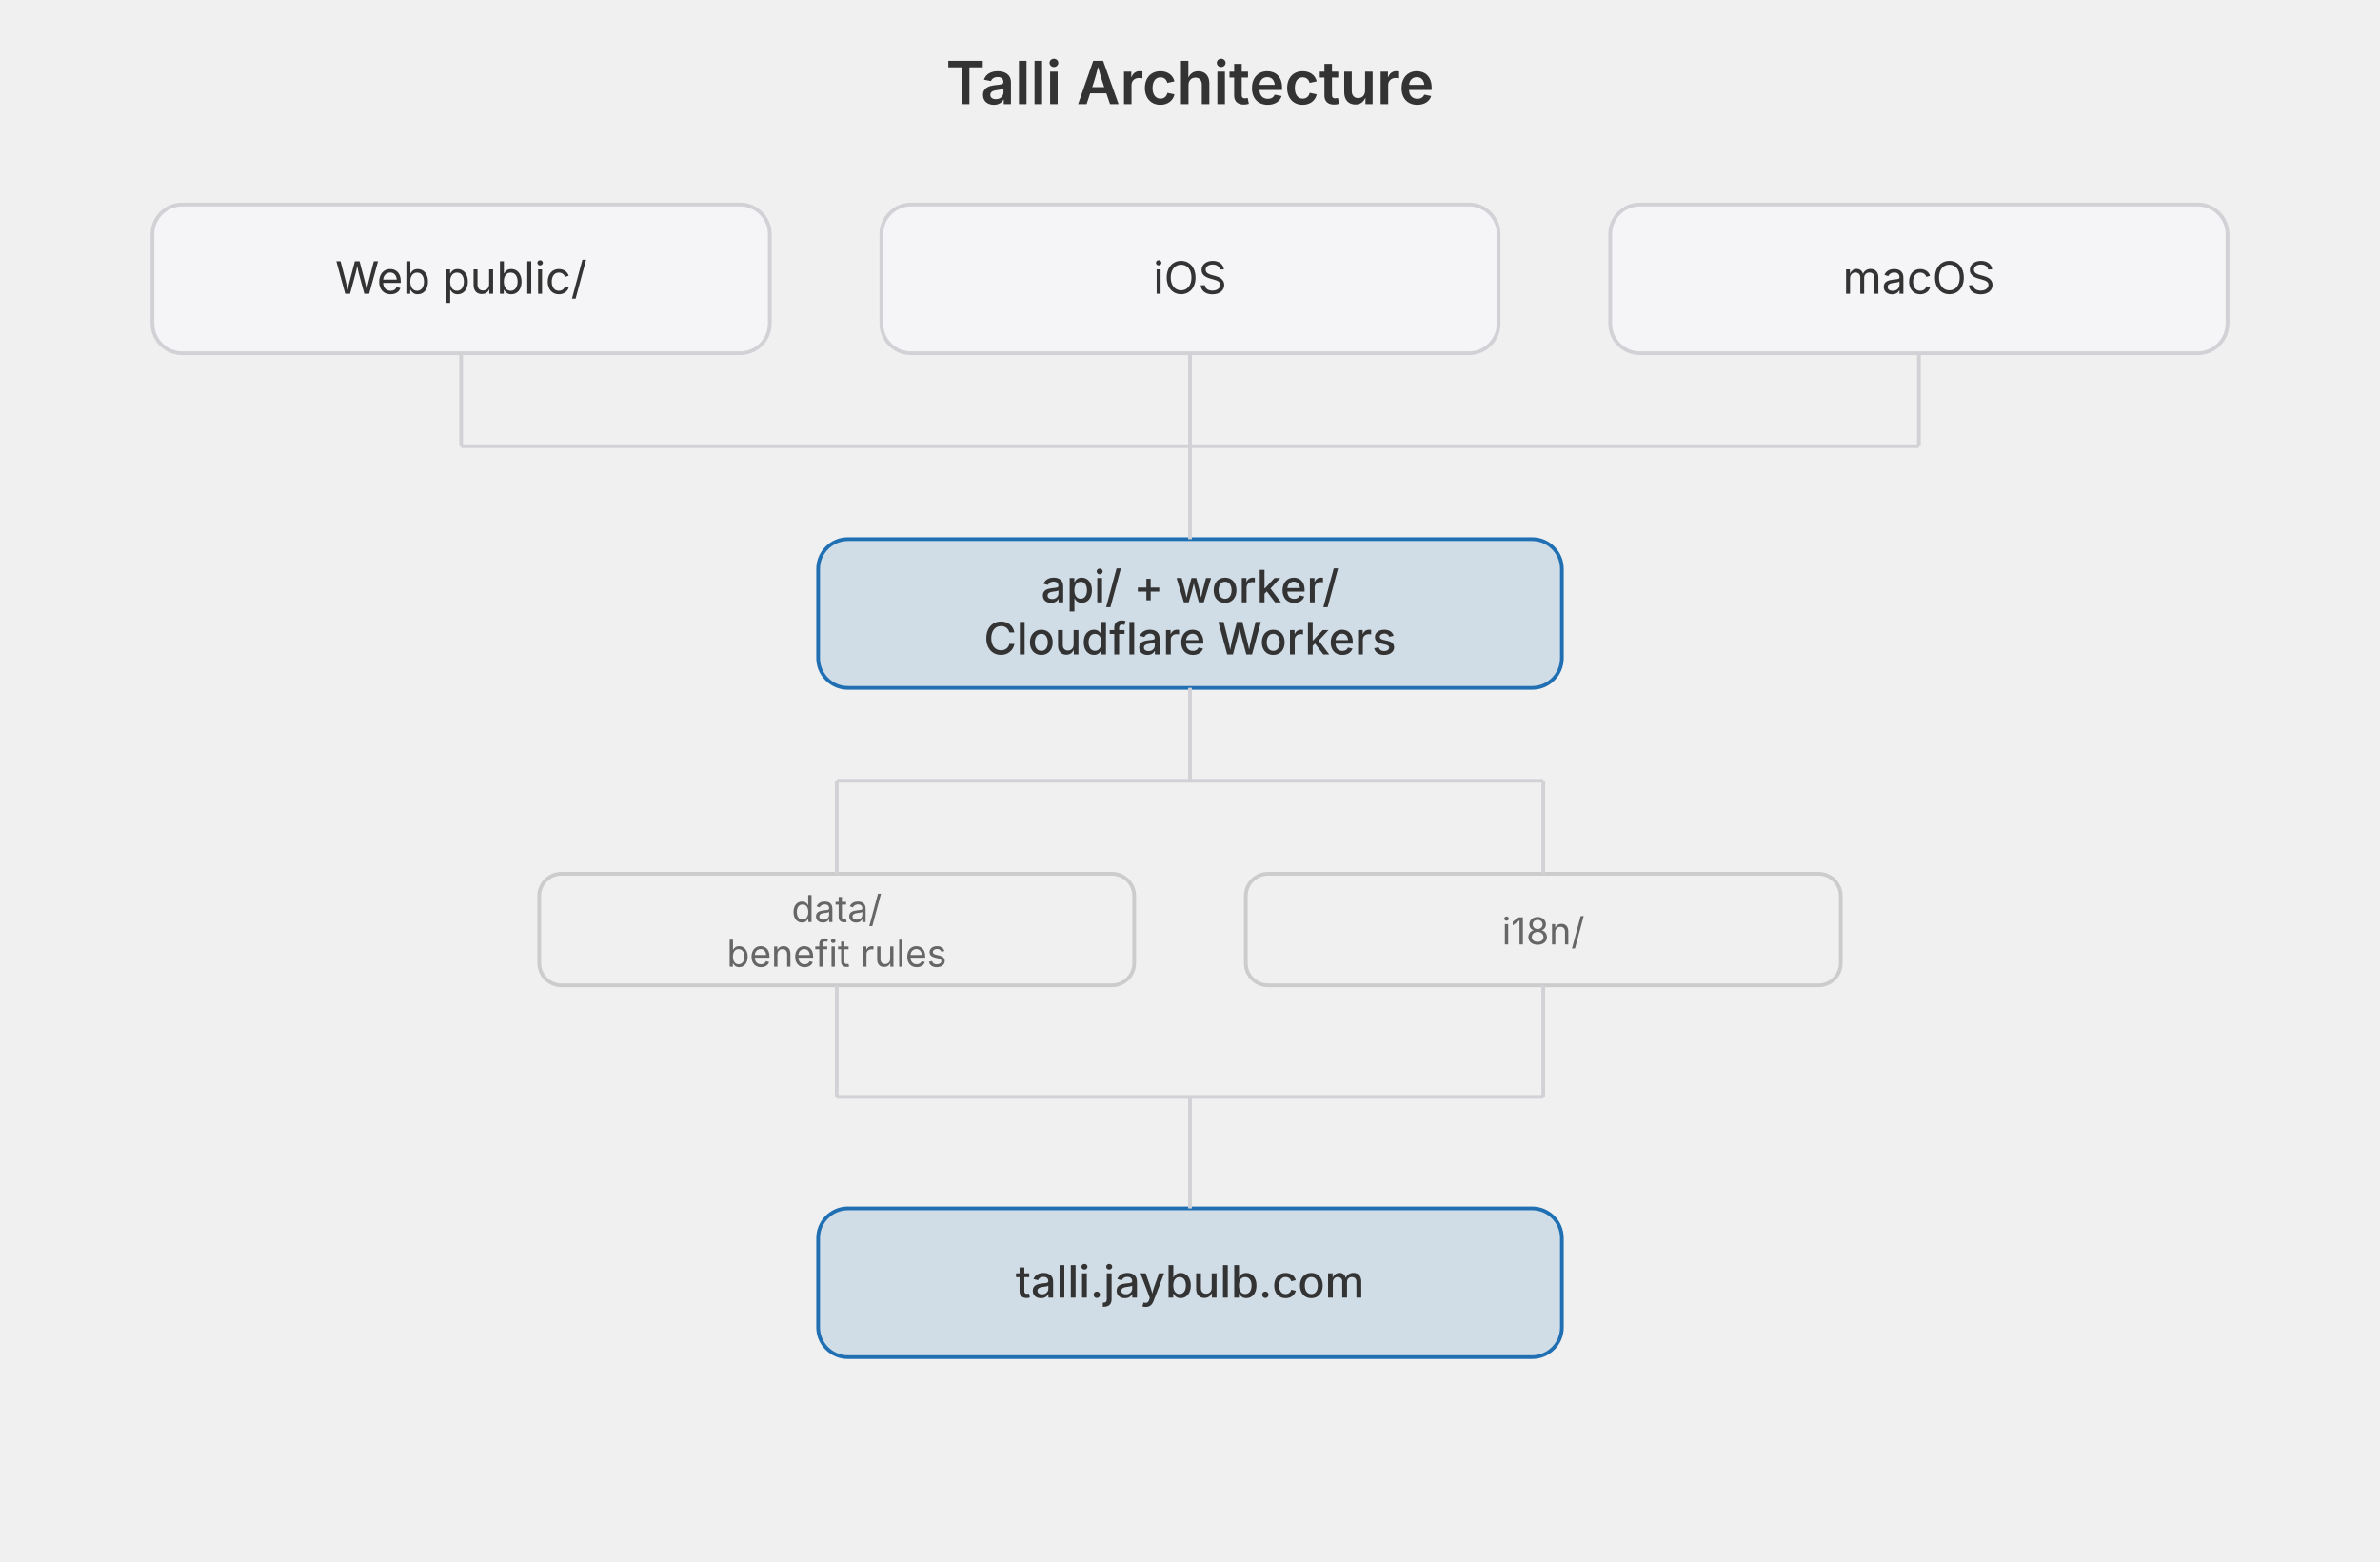
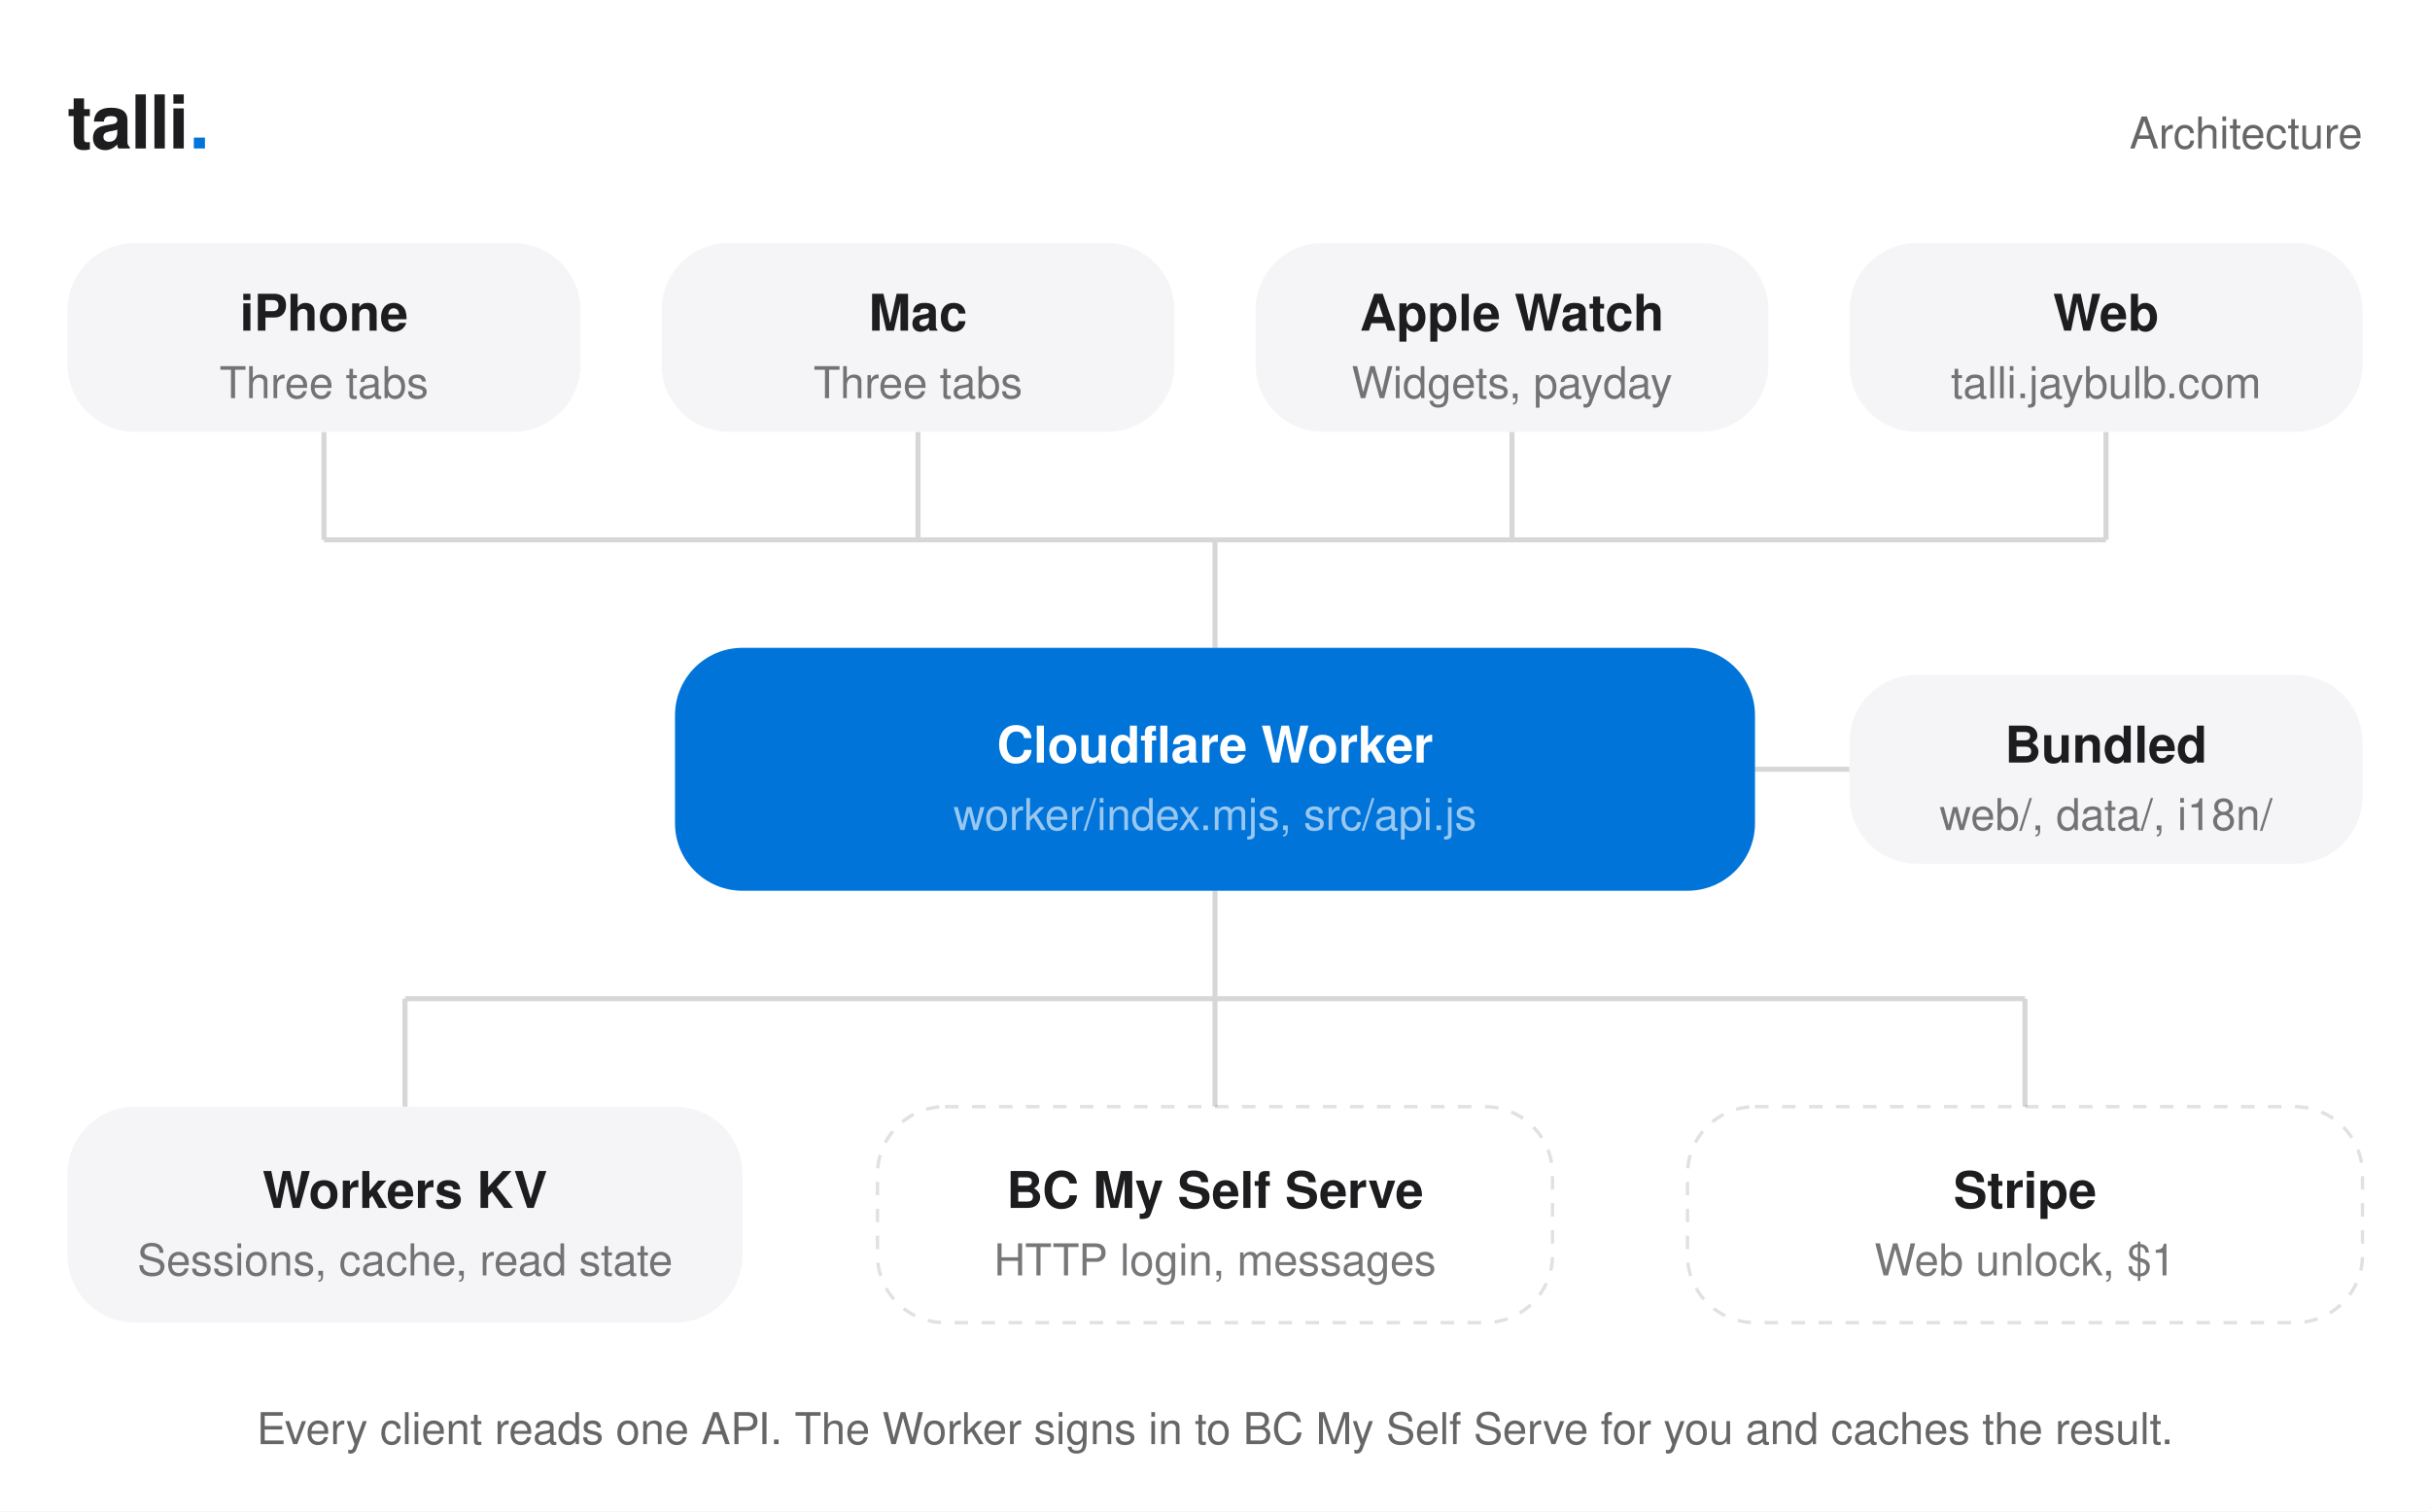
- <svg xmlns="http://www.w3.org/2000/svg" width="640" height="420" style="background:#fff;font-family:-apple-system,BlinkMacSystemFont,sans-serif" viewBox="0 0 640 420">
-   <text x="320" y="28" fill="#333" font-size="16" font-weight="600" text-anchor="middle">Talli Architecture</text>
-   <rect width="166" height="40" x="41" y="55" fill="#f5f5f7" stroke="#d1d1d6" rx="8" />
-   <text x="124" y="79" fill="#333" font-size="12" text-anchor="middle">Web public/</text>
-   <rect width="166" height="40" x="237" y="55" fill="#f5f5f7" stroke="#d1d1d6" rx="8" />
-   <text x="320" y="79" fill="#333" font-size="12" text-anchor="middle">iOS</text>
-   <rect width="166" height="40" x="433" y="55" fill="#f5f5f7" stroke="#d1d1d6" rx="8" />
-   <text x="516" y="79" fill="#333" font-size="12" text-anchor="middle">macOS</text>
-   <rect width="200" height="40" x="220" y="145" fill="#1f6fb2" fill-opacity=".15" stroke="#1f6fb2" rx="8" />
-   <text x="320" y="162" fill="#333" font-size="12" font-weight="500" text-anchor="middle">api/ + worker/</text>
-   <text x="320" y="176" fill="#333" font-size="12" font-weight="500" text-anchor="middle">Cloudflare Workers</text>
-   <rect width="160" height="30" x="145" y="235" fill="#f0f0f0" stroke="#ccc" rx="6" />
-   <text x="225" y="248" fill="#666" font-size="10" text-anchor="middle">data/</text>
-   <text x="225" y="260" fill="#666" font-size="10" text-anchor="middle">benefit rules</text>
-   <rect width="160" height="30" x="335" y="235" fill="#f0f0f0" stroke="#ccc" rx="6" />
-   <text x="415" y="254" fill="#666" font-size="10" text-anchor="middle">i18n/</text>
-   <rect width="200" height="40" x="220" y="325" fill="#1f6fb2" fill-opacity=".15" stroke="#1f6fb2" rx="8" />
-   <text x="320" y="349" fill="#333" font-size="12" font-weight="500" text-anchor="middle">talli.jaybulb.com</text>
-   <path stroke="#d1d1d6" fill="none" d="M124 95v25M320 95v25M516 95v25M124 120H516M320 120V145M320 185V210M225 210v25M415 210v25M225 210H415M225 265v30M415 265v30M225 295H415M320 295V325" />
+ <svg xmlns="http://www.w3.org/2000/svg" width="720" height="448" viewBox="0 0 720 448">
+   <style>
+ text{font-family:-apple-system,BlinkMacSystemFont,"SF Pro Text","Helvetica Neue",Helvetica,Arial,sans-serif}
+ .bg{fill:#fff}.g{fill:#f5f5f7}.a{fill:#0074D9}.o{fill:#fff;stroke:rgba(0,0,0,.12);stroke-width:1;stroke-dasharray:4 4}
+ .ln{stroke:rgba(0,0,0,.16)}.ink,.gt{fill:#1d1d1f}.at{fill:#fff}.ot{fill:#1d1d1f}.quiet{fill:rgba(0,0,0,.6)}.dot{fill:#0074D9}
+ .n{font-size:15px;font-weight:600}.s{font-size:13px;opacity:.6}
+ @media (prefers-color-scheme:dark){.bg{fill:#000}.g{fill:#1c1c1e}.o{fill:#000;stroke:rgba(255,255,255,.16)}.ln{stroke:rgba(255,255,255,.2)}.ink,.gt,.ot{fill:#f5f5f7}.quiet{fill:rgba(255,255,255,.6)}.dot{fill:#5B9BD5}}
+ </style>
+   <rect class="bg" width="720" height="448" />
+   <path class="ln" d="M96 128v32M272 128v32M448 128v32M624 128v32M96 160H624M360 160V192M360 264v32M120 296H600M120 296v32M360 296v32M600 296v32M520 228h28" fill="none" stroke-width="1.5" />
+   <text class="ink" x="20" y="44" font-size="22" font-weight="700" letter-spacing="-0.5">talli<tspan class="dot">.</tspan>
+   </text>
+   <text class="quiet" x="700" y="44" font-size="13" text-anchor="end">Architecture</text>
+   <rect class="g" x="20" y="72" width="152" height="56" rx="20" />
+   <text class="n gt" x="96.0" y="98.0" text-anchor="middle">iPhone</text>
+   <text class="s gt" x="96.0" y="118.0" text-anchor="middle">Three tabs</text>
+   <rect class="g" x="196" y="72" width="152" height="56" rx="20" />
+   <text class="n gt" x="272.0" y="98.0" text-anchor="middle">Mac</text>
+   <text class="s gt" x="272.0" y="118.0" text-anchor="middle">Three tabs</text>
+   <rect class="g" x="372" y="72" width="152" height="56" rx="20" />
+   <text class="n gt" x="448.0" y="98.0" text-anchor="middle">Apple Watch</text>
+   <text class="s gt" x="448.0" y="118.0" text-anchor="middle">Widgets, payday</text>
+   <rect class="g" x="548" y="72" width="152" height="56" rx="20" />
+   <text class="n gt" x="624.0" y="98.0" text-anchor="middle">Web</text>
+   <text class="s gt" x="624.0" y="118.0" text-anchor="middle">talli.jaybulb.com</text>
+   <rect class="a" x="200" y="192" width="320" height="72" rx="20" />
+   <text class="n at" x="360.0" y="226.0" text-anchor="middle">Cloudflare Worker</text>
+   <text class="s at" x="360.0" y="246.0" text-anchor="middle">worker/index.mjs, src/api.js</text>
+   <rect class="g" x="548" y="200" width="152" height="56" rx="20" />
+   <text class="n gt" x="624.0" y="226.0" text-anchor="middle">Bundled</text>
+   <text class="s gt" x="624.0" y="246.0" text-anchor="middle">web/, data/, i18n/</text>
+   <rect class="g" x="20" y="328" width="200" height="64" rx="20" />
+   <text class="n gt" x="120.0" y="358.0" text-anchor="middle">Workers KV</text>
+   <text class="s gt" x="120.0" y="378.0" text-anchor="middle">Sessions, cache, read state</text>
+   <rect class="o" x="260" y="328" width="200" height="64" rx="20" />
+   <text class="n ot" x="360.0" y="358.0" text-anchor="middle">BC My Self Serve</text>
+   <text class="s ot" x="360.0" y="378.0" text-anchor="middle">HTTP login, messages</text>
+   <rect class="o" x="500" y="328" width="200" height="64" rx="20" />
+   <text class="n ot" x="600.0" y="358.0" text-anchor="middle">Stripe</text>
+   <text class="s ot" x="600.0" y="378.0" text-anchor="middle">Web unlock, $1</text>
+   <text class="quiet" x="360" y="428" font-size="13" text-anchor="middle">Every client reads one API. The Worker signs in to BC My Self Serve for you and caches the result.</text>
</svg>
